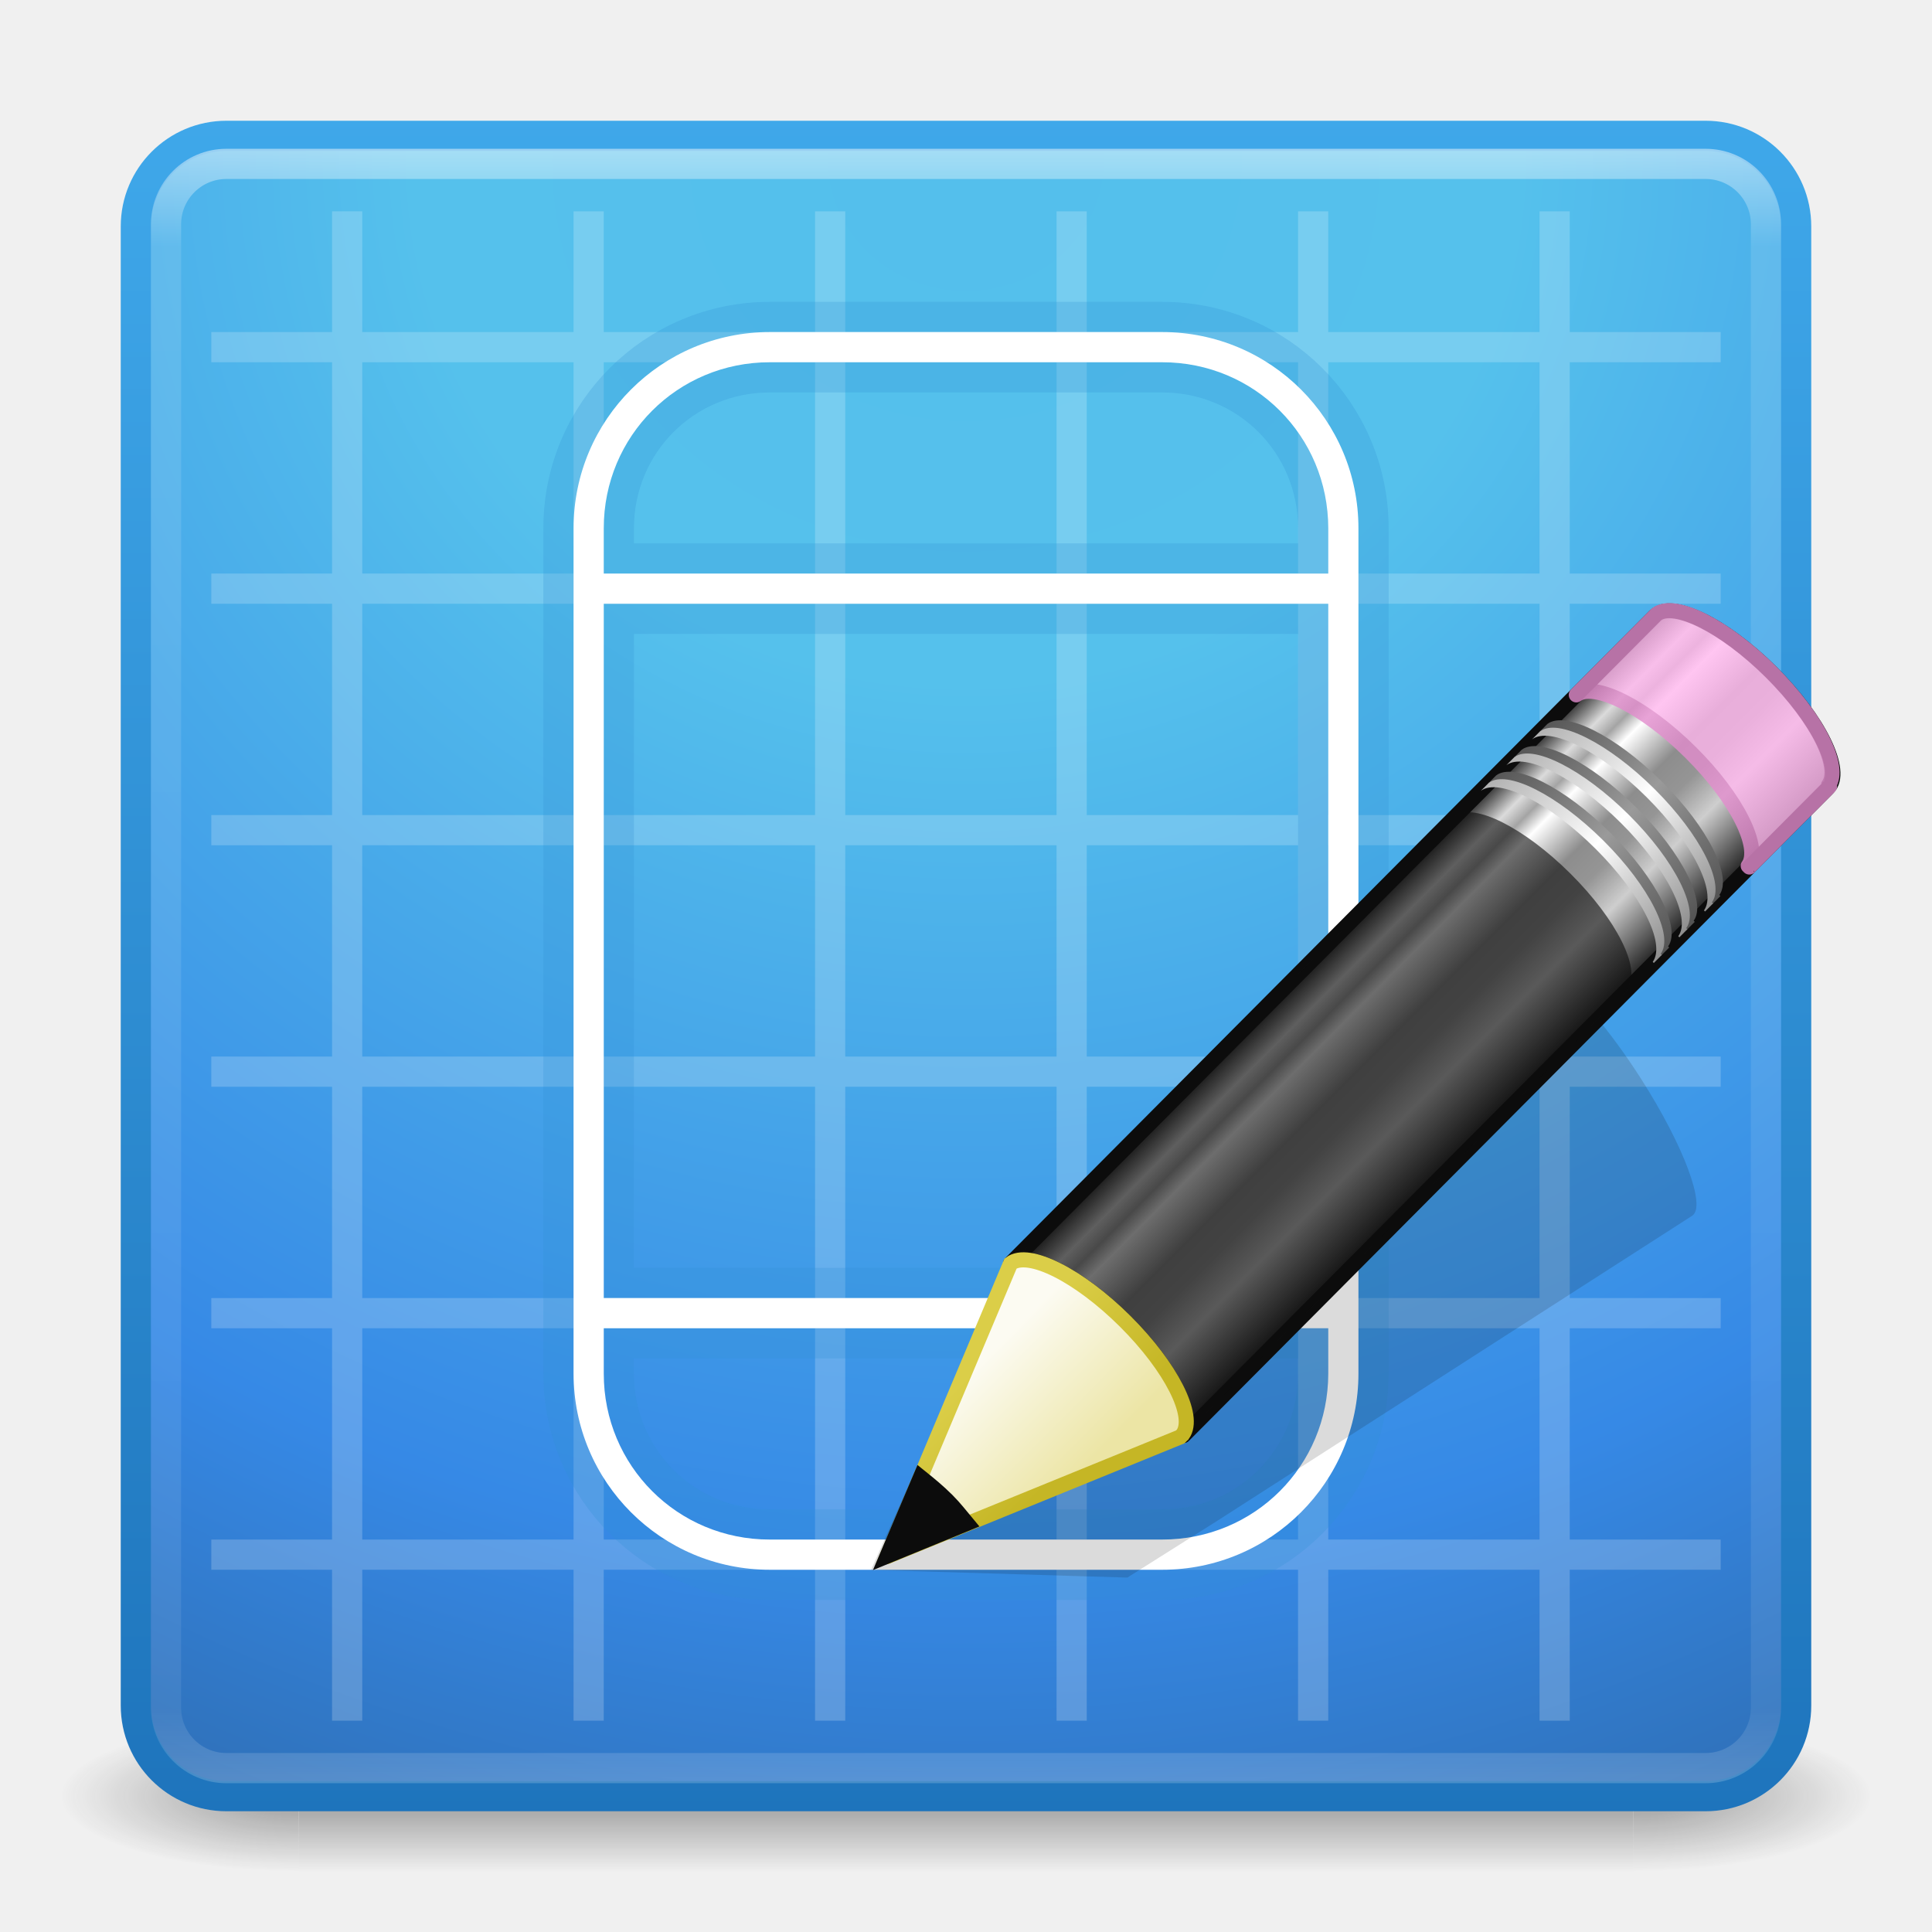
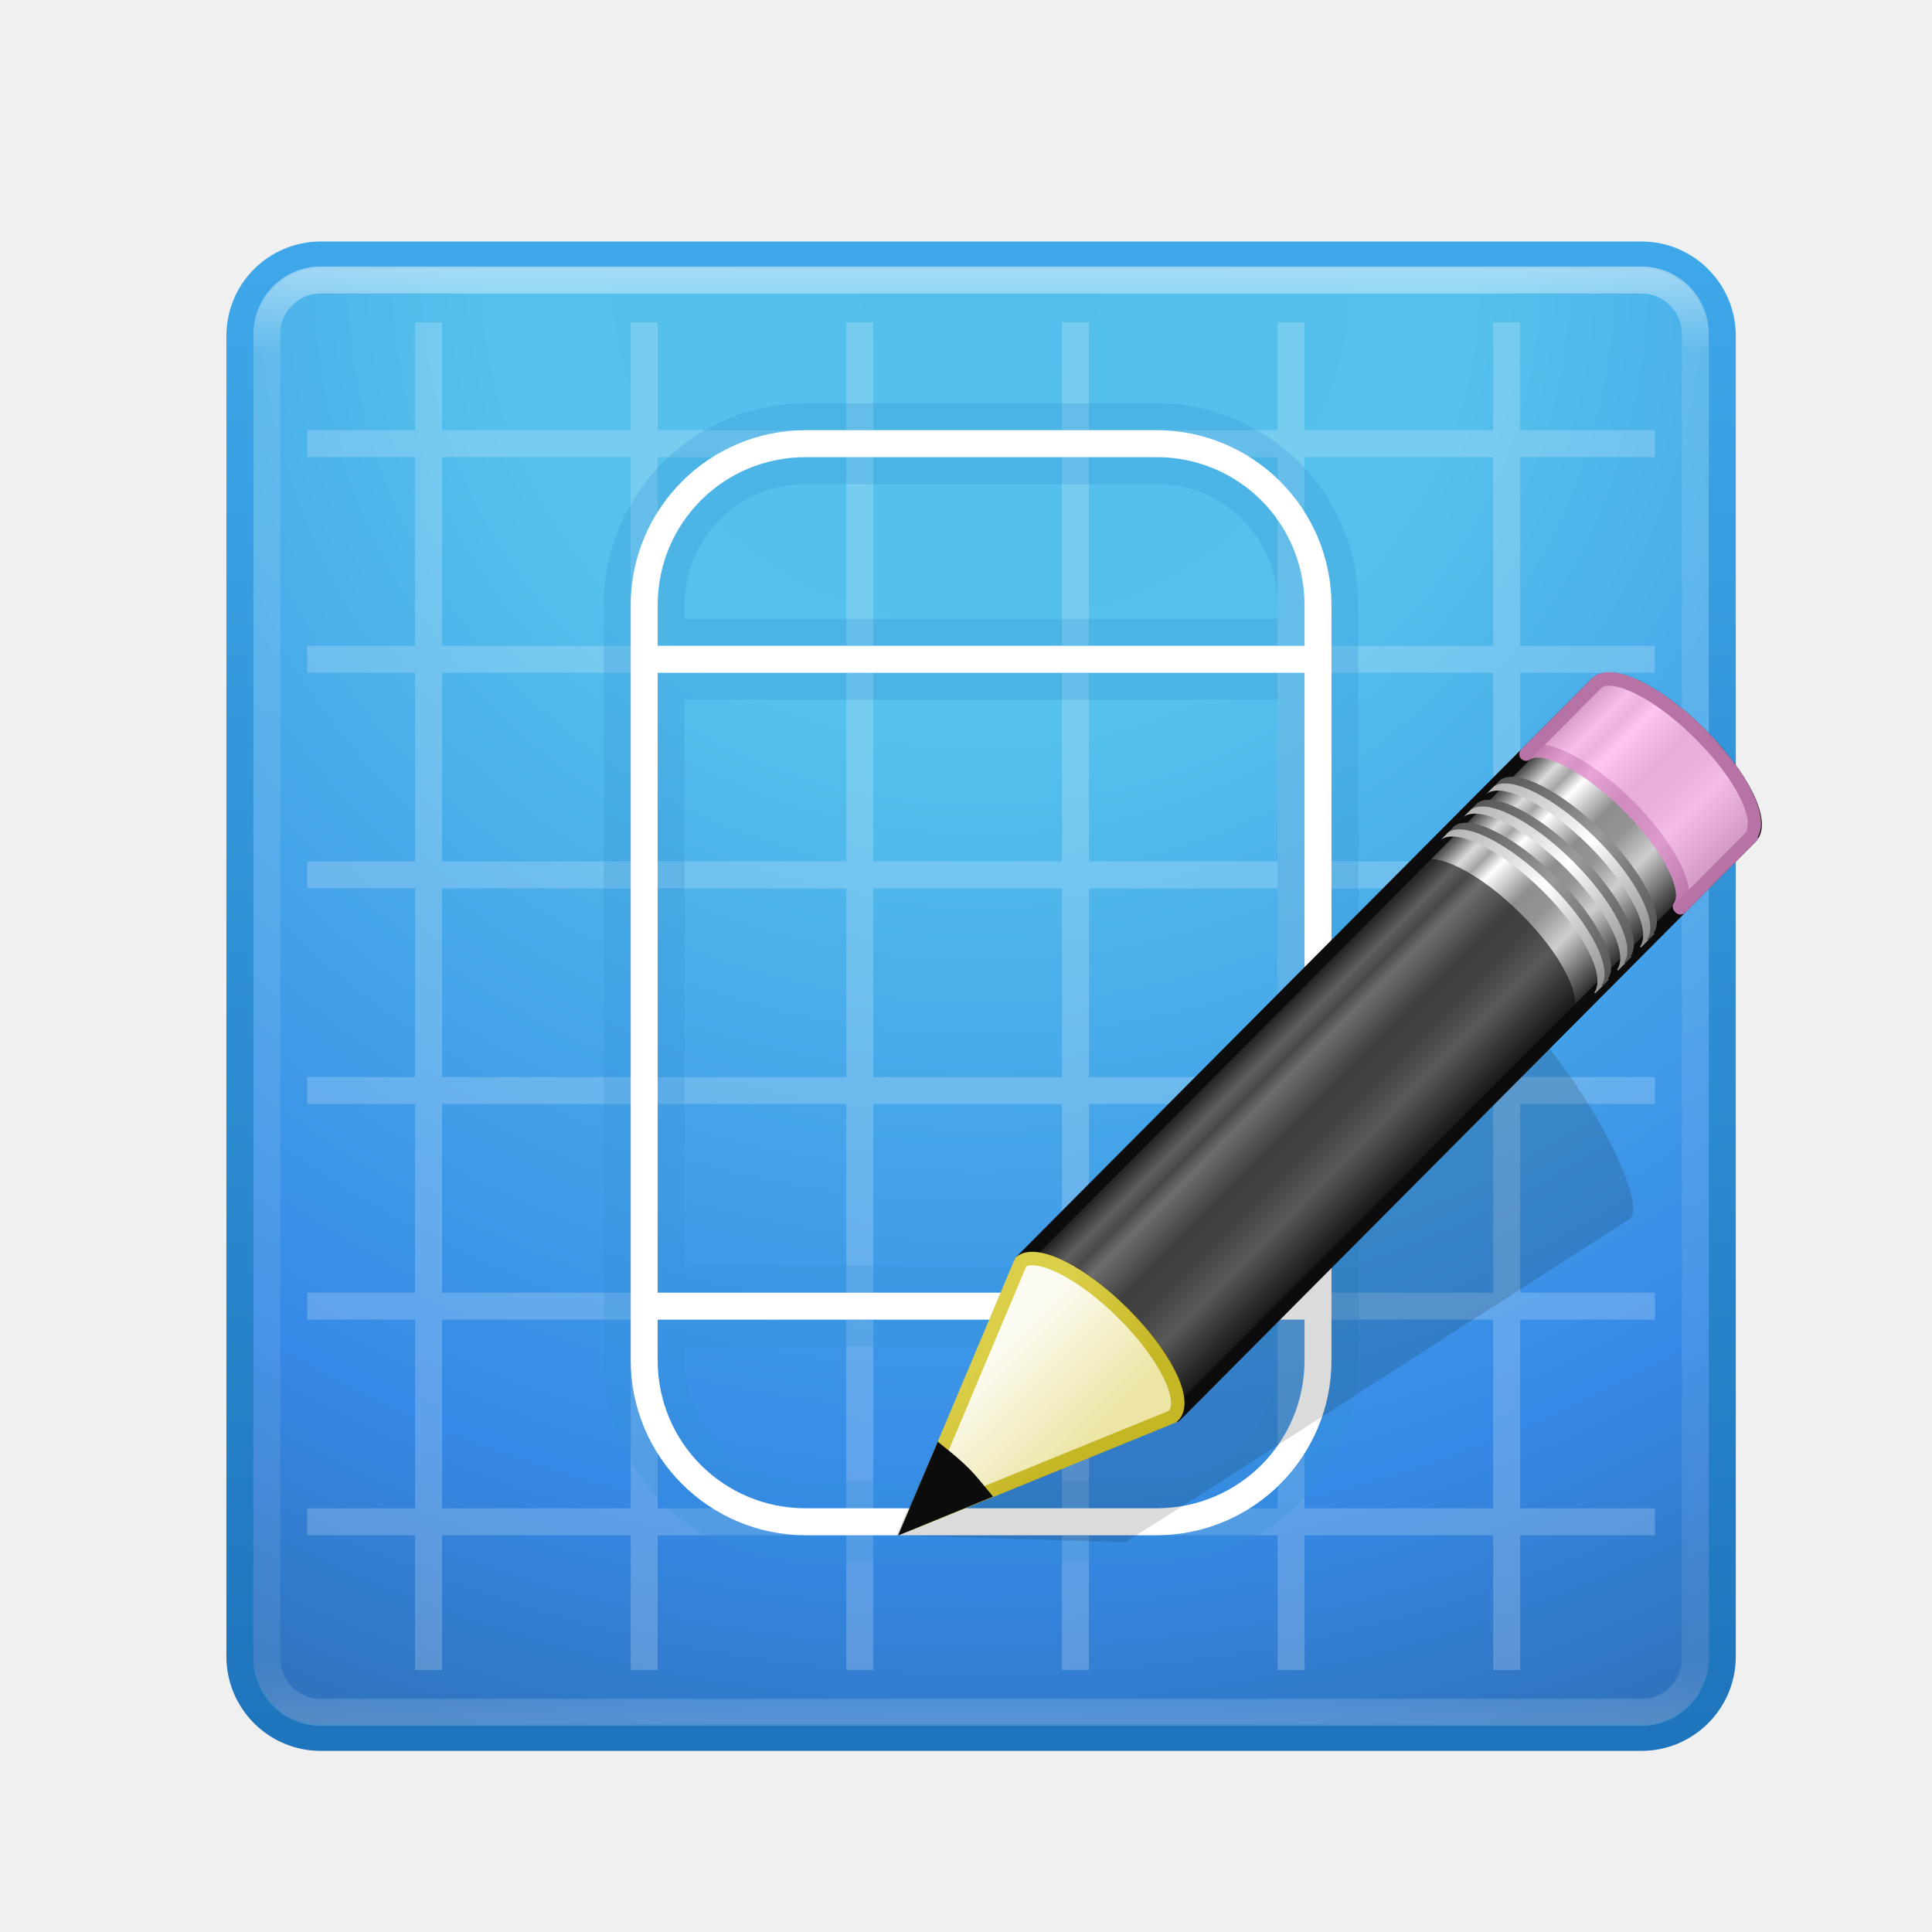
- <svg xmlns="http://www.w3.org/2000/svg" xmlns:xlink="http://www.w3.org/1999/xlink" height="64" width="64" version="1.1">
-   <defs>
-     <linearGradient id="p" y2="43" gradientUnits="userSpaceOnUse" x2="24" gradientTransform="matrix(1.4324 0 0 1.4363 -2.3784 -2.4708)" y1="5" x1="24">
-       <stop stop-color="#fff" offset="0" />
-       <stop stop-color="#fff" stop-opacity=".235" offset=".063" />
-       <stop stop-color="#fff" stop-opacity=".157" offset=".951" />
-       <stop stop-color="#fff" stop-opacity=".392" offset="1" />
+ <svg xmlns="http://www.w3.org/2000/svg" xmlns:xlink="http://www.w3.org/1999/xlink" height="64" width="64" version="1.1" id="svg2">
+   <defs id="defs4">
+     <linearGradient id="p" y2="43" gradientUnits="userSpaceOnUse" x2="24" gradientTransform="matrix(1.4324,0,0,1.4363,-2.3784,-2.4708)" y1="5" x1="24">
+       <stop stop-color="#fff" offset="0" id="stop7" />
+       <stop stop-color="#fff" stop-opacity=".235" offset=".063" id="stop9" />
+       <stop stop-color="#fff" stop-opacity=".157" offset=".951" id="stop11" />
+       <stop stop-color="#fff" stop-opacity=".392" offset="1" id="stop13" />
    </linearGradient>
-     <radialGradient id="c" gradientUnits="userSpaceOnUse" cy="8.45" cx="7.496" gradientTransform="matrix(2.7399e-8 3.2958 -3.4865 -6.072e-8 61.46 -19.382)" r="20">
-       <stop stop-color="#54bfec" offset="0" />
-       <stop stop-color="#55c1ec" offset=".262" />
-       <stop stop-color="#3689e6" offset=".705" />
-       <stop stop-color="#2b63a0" offset="1" />
+     <radialGradient id="c" gradientUnits="userSpaceOnUse" cy="8.45" cx="7.496" gradientTransform="matrix(2.7399e-8,3.2958,-3.4865,-6.072e-8,61.46,-19.382)" r="20">
+       <stop stop-color="#54bfec" offset="0" id="stop16" />
+       <stop stop-color="#55c1ec" offset=".262" id="stop18" />
+       <stop stop-color="#3689e6" offset=".705" id="stop20" />
+       <stop stop-color="#2b63a0" offset="1" id="stop22" />
    </radialGradient>
-     <linearGradient id="i" y2="3.899" gradientUnits="userSpaceOnUse" x2="24" gradientTransform="matrix(1.4103 0 0 1.4103 -1.8462 -1.8462)" y1="44" x1="24">
-       <stop stop-color="#1e74bc" offset="0" />
-       <stop stop-color="#3fa8ea" offset="1" />
+     <linearGradient id="i" y2="3.899" gradientUnits="userSpaceOnUse" x2="24" gradientTransform="matrix(1.4103,0,0,1.4103,-1.8462,-1.8462)" y1="44" x1="24">
+       <stop stop-color="#1e74bc" offset="0" id="stop25" />
+       <stop stop-color="#3fa8ea" offset="1" id="stop27" />
    </linearGradient>
    <radialGradient id="e" gradientUnits="userSpaceOnUse" cy="43.5" cx="4.993" gradientTransform="matrix(2.0038 0 0 1.4 27.988 -17.4)" r="2.5">
-       <stop stop-color="#181818" offset="0" />
-       <stop stop-color="#181818" stop-opacity="0" offset="1" />
+       <stop stop-color="#181818" offset="0" id="stop30" />
+       <stop stop-color="#181818" stop-opacity="0" offset="1" id="stop32" />
    </radialGradient>
    <radialGradient id="d" gradientUnits="userSpaceOnUse" cy="43.5" cx="4.993" gradientTransform="matrix(2.0038 0 0 1.4 -20.012 -104.4)" r="2.5">
-       <stop stop-color="#181818" offset="0" />
-       <stop stop-color="#181818" stop-opacity="0" offset="1" />
+       <stop stop-color="#181818" offset="0" id="stop35" />
+       <stop stop-color="#181818" stop-opacity="0" offset="1" id="stop37" />
    </radialGradient>
    <linearGradient id="q" y2="39.999" gradientUnits="userSpaceOnUse" x2="25.058" y1="47.028" x1="25.058">
-       <stop stop-color="#181818" stop-opacity="0" offset="0" />
-       <stop stop-color="#181818" offset=".5" />
-       <stop stop-color="#181818" stop-opacity="0" offset="1" />
+       <stop stop-color="#181818" stop-opacity="0" offset="0" id="stop40" />
+       <stop stop-color="#181818" offset=".5" id="stop42" />
+       <stop stop-color="#181818" stop-opacity="0" offset="1" id="stop44" />
    </linearGradient>
-     <linearGradient id="o" y2="26.03" gradientUnits="userSpaceOnUse" x2="9" gradientTransform="matrix(.85064 -.85481 1.1461 1.1404 28.452 12.976)" y1="29.057" x1="9">
-       <stop stop-color="#ece5a5" offset="0" />
-       <stop stop-color="#fcfbf2" offset="1" />
+     <linearGradient id="o" y2="26.03" gradientUnits="userSpaceOnUse" x2="9" gradientTransform="matrix(0.85064,-0.85481,1.1461,1.1404,28.452,12.976)" y1="29.057" x1="9">
+       <stop stop-color="#ece5a5" offset="0" id="stop47" />
+       <stop stop-color="#fcfbf2" offset="1" id="stop49" />
    </linearGradient>
-     <linearGradient id="n" y2="41.392" gradientUnits="userSpaceOnUse" x2="9.522" gradientTransform="matrix(.74712 .032247 .032207 .7462 59.395 8.1406)" y1="37.372" x1="5.518">
-       <stop stop-color="#dbce48" offset="0" />
-       <stop stop-color="#c5b625" offset="1" />
+     <linearGradient id="n" y2="41.392" gradientUnits="userSpaceOnUse" x2="9.522" gradientTransform="matrix(0.74712,0.032247,0.032207,0.7462,59.395,8.1406)" y1="37.372" x1="5.518">
+       <stop stop-color="#dbce48" offset="0" id="stop52" />
+       <stop stop-color="#c5b625" offset="1" id="stop54" />
    </linearGradient>
-     <linearGradient id="m" y2="30" xlink:href="#b" gradientUnits="userSpaceOnUse" x2="30.038" gradientTransform="matrix(.85064 -.85481 1.1461 1.1404 30.229 11.19)" y1="24.99" x1="30.038" />
+     <linearGradient id="m" y2="30" xlink:href="#b" gradientUnits="userSpaceOnUse" x2="30.038" gradientTransform="matrix(0.85064,-0.85481,1.1461,1.1404,30.229,11.19)" y1="24.99" x1="30.038" />
    <linearGradient id="b">
-       <stop stop-color="#b1b1b1" offset="0" />
-       <stop stop-color="#fff" offset=".5" />
-       <stop stop-color="#8f8f8f" offset="1" />
+       <stop stop-color="#b1b1b1" offset="0" id="stop58" />
+       <stop stop-color="#fff" offset=".5" id="stop60" />
+       <stop stop-color="#8f8f8f" offset="1" id="stop62" />
    </linearGradient>
-     <linearGradient id="l" y2="30" xlink:href="#a" gradientUnits="userSpaceOnUse" x2="30.038" gradientTransform="matrix(.85064 -.85481 1.1461 1.1404 30.472 10.946)" y1="24.99" x1="30.038" />
+     <linearGradient id="l" y2="30" xlink:href="#a" gradientUnits="userSpaceOnUse" x2="30.038" gradientTransform="matrix(0.85064,-0.85481,1.1461,1.1404,30.472,10.946)" y1="24.99" x1="30.038" />
    <linearGradient id="a">
-       <stop stop-color="#565656" offset="0" />
-       <stop stop-color="#9a9a9a" offset=".5" />
-       <stop stop-color="#545454" offset="1" />
+       <stop stop-color="#565656" offset="0" id="stop66" />
+       <stop stop-color="#9a9a9a" offset=".5" id="stop68" />
+       <stop stop-color="#545454" offset="1" id="stop70" />
    </linearGradient>
-     <linearGradient id="k" y2="30" xlink:href="#b" gradientUnits="userSpaceOnUse" x2="30.038" gradientTransform="matrix(.85064 -.85481 1.1461 1.1404 29.378 12.045)" y1="24.99" x1="30.038" />
-     <linearGradient id="j" y2="30" xlink:href="#a" gradientUnits="userSpaceOnUse" x2="30.038" gradientTransform="matrix(.85064 -.85481 1.1461 1.1404 29.622 11.8)" y1="24.99" x1="30.038" />
-     <linearGradient id="h" y2="30" xlink:href="#b" gradientUnits="userSpaceOnUse" x2="30.038" gradientTransform="matrix(.85064 -.85481 1.1461 1.1404 28.531 12.896)" y1="24.99" x1="30.038" />
-     <linearGradient id="g" y2="30" xlink:href="#a" gradientUnits="userSpaceOnUse" x2="30.038" gradientTransform="matrix(.85064 -.85481 1.1461 1.1404 28.775 12.651)" y1="24.99" x1="30.038" />
-     <linearGradient id="f" y2="31.211" gradientUnits="userSpaceOnUse" x2="23.576" gradientTransform="matrix(.87539 -.87968 .97933 .97445 31.983 17.152)" y1="25.357" x1="23.576">
-       <stop stop-color="#181818" offset="0" />
-       <stop stop-color="#dbdbdb" offset=".135" />
-       <stop stop-color="#a4a4a4" offset=".202" />
-       <stop stop-color="#fff" offset=".27" />
-       <stop stop-color="#8d8d8d" offset=".447" />
-       <stop stop-color="#959595" offset=".571" />
-       <stop stop-color="#cecece" offset=".72" />
-       <stop stop-color="#181818" offset="1" />
+     <linearGradient id="k" y2="30" xlink:href="#b" gradientUnits="userSpaceOnUse" x2="30.038" gradientTransform="matrix(0.85064,-0.85481,1.1461,1.1404,29.378,12.045)" y1="24.99" x1="30.038" />
+     <linearGradient id="j" y2="30" xlink:href="#a" gradientUnits="userSpaceOnUse" x2="30.038" gradientTransform="matrix(0.85064,-0.85481,1.1461,1.1404,29.622,11.8)" y1="24.99" x1="30.038" />
+     <linearGradient id="h" y2="30" xlink:href="#b" gradientUnits="userSpaceOnUse" x2="30.038" gradientTransform="matrix(0.85064,-0.85481,1.1461,1.1404,28.531,12.896)" y1="24.99" x1="30.038" />
+     <linearGradient id="g" y2="30" xlink:href="#a" gradientUnits="userSpaceOnUse" x2="30.038" gradientTransform="matrix(0.85064,-0.85481,1.1461,1.1404,28.775,12.651)" y1="24.99" x1="30.038" />
+     <linearGradient id="f" y2="31.211" gradientUnits="userSpaceOnUse" x2="23.576" gradientTransform="matrix(0.87539,-0.87968,0.97933,0.97445,31.983,17.152)" y1="25.357" x1="23.576">
+       <stop stop-color="#181818" offset="0" id="stop77" />
+       <stop stop-color="#dbdbdb" offset=".135" id="stop79" />
+       <stop stop-color="#a4a4a4" offset=".202" id="stop81" />
+       <stop stop-color="#fff" offset=".27" id="stop83" />
+       <stop stop-color="#8d8d8d" offset=".447" id="stop85" />
+       <stop stop-color="#959595" offset=".571" id="stop87" />
+       <stop stop-color="#cecece" offset=".72" id="stop89" />
+       <stop stop-color="#181818" offset="1" id="stop91" />
    </linearGradient>
  </defs>
-   <g transform="matrix(1.5 0 0 .55556 -4 35.889)">
-     <g opacity=".4" transform="matrix(1.0526 0 0 1.2857 -1.2632 -13.429)">
-       <rect height="7" width="5" y="40" x="38" fill="url(#e)" />
-       <rect transform="scale(-1)" height="7" width="5" y="-47" x="-10" fill="url(#d)" />
-       <rect height="7" width="28" y="40" x="10" fill="url(#q)" />
+   <g id="g4202" transform="matrix(0.8928571,0,0,0.8928571,3.928571,4.428572)">
+     <rect id="rect103" x="4.5" y="4.5" width="55" ry="3" rx="3" style="color:#000000;fill:url(#c);stroke:url(#i);stroke-linecap:round;stroke-linejoin:round" height="55" />
+     <rect id="rect105" x="5.5" y="5.429" width="53" height="53.142" ry="2" rx="2" style="opacity:0.5;fill:none;stroke:url(#p);stroke-linecap:round;stroke-linejoin:round" />
+     <path id="path107" d="m 11,7 0,4 -4,0 0,1 4,0 0,7 -4,0 0,1 4,0 0,7 -4,0 0,1 4,0 0,7 -4,0 0,1 4,0 0,7 -4,0 0,1 4,0 0,7 -4,0 0,1 4,0 0,5 1,0 0,-5 7,0 0,5 1,0 0,-5 7,0 0,5 1,0 0,-5 7,0 0,5 1,0 0,-5 7,0 0,5 1,0 0,-5 7,0 0,5 1,0 0,-5 5,0 0,-1 -5,0 0,-7 5,0 0,-1 -5,0 0,-7 5,0 0,-1 -5,0 0,-7 5,0 0,-1 -5,0 0,-7 5,0 0,-1 -5,0 0,-7 5,0 0,-1 -5,0 0,-4 -1,0 0,4 -7,0 0,-4 -1,0 0,4 -7,0 0,-4 -1,0 0,4 -7,0 0,-4 -1,0 0,4 -7,0 0,-4 -1,0 0,4 -7,0 0,-4 -1,0 z m 1,5 7,0 0,7 -7,0 0,-7 z m 8,0 7,0 0,7 -7,0 0,-7 z m 8,0 7,0 0,7 -7,0 0,-7 z m 8,0 7,0 0,7 -7,0 0,-7 z m 8,0 7,0 0,7 -7,0 0,-7 z m -32,8 7,0 0,7 -7,0 0,-7 z m 8,0 7,0 0,7 -7,0 0,-7 z m 8,0 7,0 0,7 -7,0 0,-7 z m 8,0 7,0 0,7 -7,0 0,-7 z m 8,0 7,0 0,7 -7,0 0,-7 z m -32,8 7,0 0,7 -7,0 0,-7 z m 8,0 7,0 0,7 -7,0 0,-7 z m 8,0 7,0 0,7 -7,0 0,-7 z m 8,0 7,0 0,7 -7,0 0,-7 z m 8,0 7,0 0,7 -7,0 0,-7 z m -32,8 7,0 0,7 -7,0 0,-7 z m 8,0 7,0 0,7 -7,0 0,-7 z m 8,0 7,0 0,7 -7,0 0,-7 z m 8,0 7,0 0,7 -7,0 0,-7 z m 8,0 7,0 0,7 -7,0 0,-7 z m -32,8 7,0 0,7 -7,0 0,-7 z m 8,0 7,0 0,7 -7,0 0,-7 z m 8,0 7,0 0,7 -7,0 0,-7 z m 8,0 7,0 0,7 -7,0 0,-7 z m 8,0 7,0 0,7 -7,0 0,-7 z" style="opacity:0.2;fill:#ffffff" />
+     <path id="path109" d="M 25.5,11 C 21.908,11 19,13.908 19,17.5 l 0,1.5 0,1 0,23 0,1 0,1.5 c 0,3.592 2.908,6.5 6.5,6.5 l 13,0 c 3.592,0 6.5,-2.908 6.5,-6.5 l 0,-1.5 0,-1 0,-23 0,-1 0,-1.5 C 45,13.908 42.092,11 38.5,11 l -13,0 z m 0,1 13,0 c 3.056,0 5.5,2.444 5.5,5.5 l 0,1.5 -24,0 0,-1.5 C 20,14.444 22.444,12 25.5,12 Z m -5.5,8 24,0 0,23 -24,0 0,-23 z m 0,24 24,0 0,1.5 c 0,3.056 -2.444,5.5 -5.5,5.5 l -13,0 C 22.444,51 20,48.556 20,45.5 L 20,44 Z" style="color:#000000;text-indent:0;text-decoration:none;text-decoration-line:none;text-decoration-style:solid;text-decoration-color:#000000;text-transform:none;block-progression:tb;white-space:normal;opacity:0.25;isolation:auto;mix-blend-mode:normal;solid-color:#000000;fill:#ffffff;stroke:#2e8ed3;stroke-width:2;stroke-linecap:round;stroke-linejoin:round;color-rendering:auto;image-rendering:auto;shape-rendering:auto" />
+     <path id="path111" d="M 25.5,11 C 21.908,11 19,13.908 19,17.5 l 0,1.5 0,1 0,23 0,1 0,1.5 c 0,3.592 2.908,6.5 6.5,6.5 l 13,0 c 3.592,0 6.5,-2.908 6.5,-6.5 l 0,-1.5 0,-1 0,-23 0,-1 0,-1.5 C 45,13.908 42.092,11 38.5,11 l -13,0 z m 0,1 13,0 c 3.056,0 5.5,2.444 5.5,5.5 l 0,1.5 -24,0 0,-1.5 C 20,14.444 22.444,12 25.5,12 Z m -5.5,8 24,0 0,23 -24,0 0,-23 z m 0,24 24,0 0,1.5 c 0,3.056 -2.444,5.5 -5.5,5.5 l -13,0 C 22.444,51 20,48.556 20,45.5 L 20,44 Z" style="color:#000000;text-indent:0;text-decoration:none;text-decoration-line:none;text-decoration-style:solid;text-decoration-color:#000000;text-transform:none;block-progression:tb;white-space:normal;isolation:auto;mix-blend-mode:normal;solid-color:#000000;fill:#ffffff;color-rendering:auto;image-rendering:auto;shape-rendering:auto" />
+     <g id="g113" transform="translate(-33.101,9.8125)">
+       <path id="path115" d="m 84.624,22.594 c -0.231,-0.136 -0.41,-0.101 -0.528,-0.025 l -15.728,10.015 -2.895,1.848 -0.089,0.037 -3.427,7.722 8.493,0.256 0.07,-0.047 2.913,-1.839 15.724,-10.101 c 0.472,-0.303 -0.275,-2.308 -1.676,-4.507 -1.051,-1.649 -2.166,-2.952 -2.859,-3.36 z" style="opacity:0.15;fill:#0c0c0c;fill-rule:evenodd" />
+       <path id="path117" d="m 66.578,32.039 c 0.595,-0.446 2.263,0.391 3.796,1.916 1.529,1.522 2.335,3.15 1.899,3.75 -0.002,0.002 0.038,0.033 0.036,0.036 l 21.345,-21.451 c 0.542,-0.545 -0.3,-2.266 -1.882,-3.839 -1.582,-1.574 -3.307,-2.407 -3.849,-1.863 l -21.345,21.451 z" style="fill:url(#f);stroke:#0c0c0c;stroke-width:0.5;stroke-linejoin:round" />
+       <path id="path119" d="m 85.318,13.206 c 0.595,-0.446 2.263,0.391 3.796,1.916 1.529,1.522 2.335,3.15 1.899,3.75 -0.002,0.002 0.038,0.033 0.036,0.036 l 2.605,-2.618 0.053,-0.053 c 0.002,-0.002 -0.037,-0.033 -0.036,-0.036 0.436,-0.6 -0.37,-2.229 -1.899,-3.75 -1.533,-1.525 -3.201,-2.362 -3.796,-1.916 l -0.053,0.053 -2.605,2.618 4e-6,0 z" style="opacity:0.8;fill:#ffb6ed;stroke:#e28ccd;stroke-width:0.5;stroke-linejoin:round" />
+       <path id="path121" d="m 66.578,32.039 c 0.595,-0.446 2.263,0.391 3.796,1.916 1.529,1.522 2.335,3.15 1.899,3.75 -0.002,0.002 0.038,0.033 0.036,0.036 l 14.7,-14.772 0.053,-0.053 c 0.002,-0.002 -0.037,-0.033 -0.036,-0.036 0.436,-0.6 -0.37,-2.229 -1.899,-3.75 -1.533,-1.525 -3.201,-2.362 -3.796,-1.916 l -0.053,0.053 -14.7,14.772 -7e-6,0 z" style="opacity:0.6;fill:#0c0c0c" />
+       <path id="path123" d="m 82.398,16.14 c 0.595,-0.446 2.263,0.391 3.796,1.916 1.529,1.522 2.335,3.15 1.899,3.75 -0.002,0.002 0.038,0.033 0.036,0.036 l 0.266,-0.267 c 0.002,-0.002 -0.037,-0.033 -0.036,-0.036 0.436,-0.6 -0.37,-2.229 -1.899,-3.75 -1.533,-1.525 -3.201,-2.362 -3.796,-1.916 l -0.266,0.267 0,2e-6 z" style="fill:url(#g)" />
+       <path id="path125" d="m 82.155,16.385 c 0.595,-0.446 2.263,0.391 3.796,1.916 1.529,1.522 2.335,3.15 1.899,3.75 -0.002,0.002 0.038,0.033 0.036,0.036 l 0.266,-0.267 c 0.002,-0.002 -0.037,-0.033 -0.036,-0.036 0.436,-0.6 -0.37,-2.229 -1.899,-3.75 -1.533,-1.525 -3.201,-2.362 -3.796,-1.916 L 82.155,16.385 l 0,10e-7 z" style="fill:url(#h)" />
+       <path id="path127" d="m 83.245,15.29 c 0.595,-0.446 2.263,0.391 3.796,1.916 1.529,1.522 2.335,3.15 1.899,3.75 -0.002,0.002 0.038,0.033 0.036,0.036 l 0.266,-0.267 c 0.002,-0.002 -0.037,-0.033 -0.036,-0.036 0.436,-0.6 -0.37,-2.229 -1.899,-3.75 -1.533,-1.525 -3.201,-2.362 -3.796,-1.916 L 83.245,15.29 Z" style="fill:url(#j)" />
+       <path id="path129" d="m 83.001,15.535 c 0.595,-0.446 2.263,0.391 3.796,1.916 1.529,1.522 2.335,3.15 1.899,3.75 -0.002,0.002 0.038,0.033 0.036,0.036 l 0.266,-0.267 c 0.002,-0.002 -0.037,-0.033 -0.036,-0.036 0.436,-0.6 -0.37,-2.229 -1.899,-3.75 -1.533,-1.525 -3.201,-2.362 -3.796,-1.916 L 83.001,15.535 Z" style="fill:url(#k)" />
+       <path id="path131" d="m 84.096,14.435 c 0.595,-0.446 2.263,0.391 3.796,1.916 1.529,1.522 2.335,3.15 1.899,3.75 -0.002,0.002 0.037,0.033 0.036,0.036 l 0.266,-0.267 c 0.002,-0.002 -0.037,-0.033 -0.036,-0.036 0.436,-0.6 -0.37,-2.229 -1.899,-3.75 -1.533,-1.525 -3.201,-2.362 -3.796,-1.916 L 84.096,14.435 l 10e-7,0 z" style="fill:url(#l)" />
+       <path id="path133" d="m 83.852,14.68 c 0.595,-0.446 2.263,0.391 3.796,1.916 1.529,1.522 2.335,3.15 1.899,3.75 -0.002,0.002 0.038,0.033 0.036,0.036 l 0.266,-0.267 c 0.002,-0.002 -0.037,-0.033 -0.036,-0.036 0.436,-0.6 -0.37,-2.229 -1.899,-3.75 -1.533,-1.525 -3.201,-2.362 -3.796,-1.916 L 83.852,14.68 Z" style="fill:url(#m)" />
+       <path id="path135" d="m 62.487,41.748 9.711,-3.961 0.083,-0.083 c 0.436,-0.6 -0.38,-2.229 -1.91,-3.751 -1.533,-1.525 -3.199,-2.358 -3.794,-1.911 l -4.091,9.706 -7e-6,0 z" style="fill:url(#o);fill-rule:evenodd;stroke:url(#n);stroke-width:0.5" />
+       <path id="path137" d="m 63.595,39.119 -1.109,2.618 2.649,-1.086 c -0.212,-0.254 -0.408,-0.512 -0.663,-0.766 -0.293,-0.292 -0.582,-0.529 -0.877,-0.766 z" style="fill:#0c0c0c;fill-rule:evenodd;stroke:#0c0c0c;stroke-width:0.5" />
    </g>
  </g>
-   <rect stroke-linejoin="round" height="55" stroke="url(#i)" stroke-linecap="round" fill="url(#c)" style="color:#000000" rx="3" ry="3" width="55" y="4.5" x="4.5" />
-   <rect opacity=".5" stroke-linejoin="round" rx="2" ry="2" height="53.142" width="53" stroke="url(#p)" stroke-linecap="round" y="5.429" x="5.5" fill="none" />
-   <path opacity=".2" d="m11 7v4h-4v1h4v7h-4v1h4v7h-4v1h4v7h-4v1h4v7h-4v1h4v7h-4v1h4v5h1v-5h7v5h1v-5h7v5h1v-5h7v5h1v-5h7v5h1v-5h7v5h1v-5h5v-1h-5v-7h5v-1h-5v-7h5v-1h-5v-7h5v-1h-5v-7h5v-1h-5v-7h5v-1h-5v-4h-1v4h-7v-4h-1v4h-7v-4h-1v4h-7v-4h-1v4h-7v-4h-1v4h-7v-4h-1zm1 5h7v7h-7v-7zm8 0h7v7h-7v-7zm8 0h7v7h-7v-7zm8 0h7v7h-7v-7zm8 0h7v7h-7v-7zm-32 8h7v7h-7v-7zm8 0h7v7h-7v-7zm8 0h7v7h-7v-7zm8 0h7v7h-7v-7zm8 0h7v7h-7v-7zm-32 8h7v7h-7v-7zm8 0h7v7h-7v-7zm8 0h7v7h-7v-7zm8 0h7v7h-7v-7zm8 0h7v7h-7v-7zm-32 8h7v7h-7v-7zm8 0h7v7h-7v-7zm8 0h7v7h-7v-7zm8 0h7v7h-7v-7zm8 0h7v7h-7v-7zm-32 8h7v7h-7v-7zm8 0h7v7h-7v-7zm8 0h7v7h-7v-7zm8 0h7v7h-7v-7zm8 0h7v7h-7v-7z" fill="#fff" />
-   <path stroke-linejoin="round" opacity=".25" style="color-rendering:auto;text-decoration-color:#000000;color:#000000;isolation:auto;mix-blend-mode:normal;shape-rendering:auto;solid-color:#000000;block-progression:tb;text-decoration-line:none;text-decoration-style:solid;image-rendering:auto;white-space:normal;text-indent:0;text-transform:none" d="m25.5 11c-3.592 0-6.5 2.908-6.5 6.5v1.5 1 23 1 1.5c0 3.592 2.908 6.5 6.5 6.5h13c3.592 0 6.5-2.908 6.5-6.5v-1.5-1-23-1-1.5c0-3.592-2.908-6.5-6.5-6.5h-13zm0 1h13c3.056 0 5.5 2.444 5.5 5.5v1.5h-24v-1.5c0-3.056 2.444-5.5 5.5-5.5zm-5.5 8h24v23h-24v-23zm0 24h24v1.5c0 3.056-2.444 5.5-5.5 5.5h-13c-3.056 0-5.5-2.444-5.5-5.5v-1.5z" stroke="#2e8ed3" stroke-linecap="round" stroke-width="2" fill="#fff" />
-   <path style="color-rendering:auto;text-decoration-color:#000000;color:#000000;isolation:auto;mix-blend-mode:normal;shape-rendering:auto;solid-color:#000000;block-progression:tb;text-decoration-line:none;text-decoration-style:solid;image-rendering:auto;white-space:normal;text-indent:0;text-transform:none" d="m25.5 11c-3.592 0-6.5 2.908-6.5 6.5v1.5 1 23 1 1.5c0 3.592 2.908 6.5 6.5 6.5h13c3.592 0 6.5-2.908 6.5-6.5v-1.5-1-23-1-1.5c0-3.592-2.908-6.5-6.5-6.5h-13zm0 1h13c3.056 0 5.5 2.444 5.5 5.5v1.5h-24v-1.5c0-3.056 2.444-5.5 5.5-5.5zm-5.5 8h24v23h-24v-23zm0 24h24v1.5c0 3.056-2.444 5.5-5.5 5.5h-13c-3.056 0-5.5-2.444-5.5-5.5v-1.5z" fill="#fff" />
-   <g transform="translate(-33.101 9.8125)">
-     <path opacity=".15" d="m84.624 22.594c-0.231-0.136-0.41-0.101-0.528-0.025l-15.728 10.015-2.895 1.848-0.089 0.037-3.427 7.722 8.493 0.256 0.07-0.047 2.913-1.839 15.724-10.101c0.472-0.303-0.275-2.308-1.676-4.507-1.051-1.649-2.166-2.952-2.859-3.36z" fill-rule="evenodd" fill="#0c0c0c" />
-     <path stroke-linejoin="round" d="m66.578 32.039c0.595-0.446 2.263 0.391 3.796 1.916 1.529 1.522 2.335 3.15 1.899 3.75-0.002 0.002 0.038 0.033 0.036 0.036l21.345-21.451c0.542-0.545-0.3-2.266-1.882-3.839-1.582-1.574-3.307-2.407-3.849-1.863l-21.345 21.451z" stroke="#0c0c0c" stroke-width=".5" fill="url(#f)" />
-     <path opacity=".8" stroke-linejoin="round" d="m85.318 13.206c0.595-0.446 2.263 0.391 3.796 1.916 1.529 1.522 2.335 3.15 1.899 3.75-0.002 0.002 0.038 0.033 0.036 0.036l2.605-2.618 0.053-0.053c0.002-0.002-0.037-0.033-0.036-0.036 0.436-0.6-0.37-2.229-1.899-3.75-1.533-1.525-3.201-2.362-3.796-1.916l-0.053 0.053-2.605 2.618h0z" stroke="#e28ccd" stroke-width=".5" fill="#ffb6ed" />
-     <path opacity=".6" d="m66.578 32.039c0.595-0.446 2.263 0.391 3.796 1.916 1.529 1.522 2.335 3.15 1.899 3.75-0.002 0.002 0.038 0.033 0.036 0.036l14.7-14.772 0.053-0.053c0.002-0.002-0.037-0.033-0.036-0.036 0.436-0.6-0.37-2.229-1.899-3.75-1.533-1.525-3.201-2.362-3.796-1.916l-0.053 0.053-14.7 14.772h-0z" fill="#0c0c0c" />
-     <path d="m82.398 16.14c0.595-0.446 2.263 0.391 3.796 1.916 1.529 1.522 2.335 3.15 1.899 3.75-0.002 0.002 0.038 0.033 0.036 0.036l0.266-0.267c0.002-0.002-0.037-0.033-0.036-0.036 0.436-0.6-0.37-2.229-1.899-3.75-1.533-1.525-3.201-2.362-3.796-1.916l-0.266 0.267v0z" fill="url(#g)" />
-     <path d="m82.155 16.385c0.595-0.446 2.263 0.391 3.796 1.916 1.529 1.522 2.335 3.15 1.899 3.75-0.002 0.002 0.038 0.033 0.036 0.036l0.266-0.267c0.002-0.002-0.037-0.033-0.036-0.036 0.436-0.6-0.37-2.229-1.899-3.75-1.533-1.525-3.201-2.362-3.796-1.916l-0.266 0.267v0z" fill="url(#h)" />
-     <path d="m83.245 15.29c0.595-0.446 2.263 0.391 3.796 1.916 1.529 1.522 2.335 3.15 1.899 3.75-0.002 0.002 0.038 0.033 0.036 0.036l0.266-0.267c0.002-0.002-0.037-0.033-0.036-0.036 0.436-0.6-0.37-2.229-1.899-3.75-1.533-1.525-3.201-2.362-3.796-1.916l-0.266 0.267z" fill="url(#j)" />
-     <path d="m83.001 15.535c0.595-0.446 2.263 0.391 3.796 1.916 1.529 1.522 2.335 3.15 1.899 3.75-0.002 0.002 0.038 0.033 0.036 0.036l0.266-0.267c0.002-0.002-0.037-0.033-0.036-0.036 0.436-0.6-0.37-2.229-1.899-3.75-1.533-1.525-3.201-2.362-3.796-1.916l-0.266 0.267z" fill="url(#k)" />
-     <path d="m84.096 14.435c0.595-0.446 2.263 0.391 3.796 1.916 1.529 1.522 2.335 3.15 1.899 3.75-0.002 0.002 0.037 0.033 0.036 0.036l0.266-0.267c0.002-0.002-0.037-0.033-0.036-0.036 0.436-0.6-0.37-2.229-1.899-3.75-1.533-1.525-3.201-2.362-3.796-1.916l-0.266 0.267h0z" fill="url(#l)" />
-     <path d="m83.852 14.68c0.595-0.446 2.263 0.391 3.796 1.916 1.529 1.522 2.335 3.15 1.899 3.75-0.002 0.002 0.038 0.033 0.036 0.036l0.266-0.267c0.002-0.002-0.037-0.033-0.036-0.036 0.436-0.6-0.37-2.229-1.899-3.75-1.533-1.525-3.201-2.362-3.796-1.916l-0.266 0.267z" fill="url(#m)" />
-     <path d="m62.487 41.748 9.711-3.961 0.083-0.083c0.436-0.6-0.38-2.229-1.91-3.751-1.533-1.525-3.199-2.358-3.794-1.911l-4.091 9.706h-0z" fill-rule="evenodd" stroke="url(#n)" stroke-width=".5" fill="url(#o)" />
-     <path d="m63.595 39.119-1.109 2.618 2.649-1.086c-0.212-0.254-0.408-0.512-0.663-0.766-0.293-0.292-0.582-0.529-0.877-0.766z" fill-rule="evenodd" stroke="#0c0c0c" stroke-width=".5" fill="#0c0c0c" />
-   </g>
</svg>
